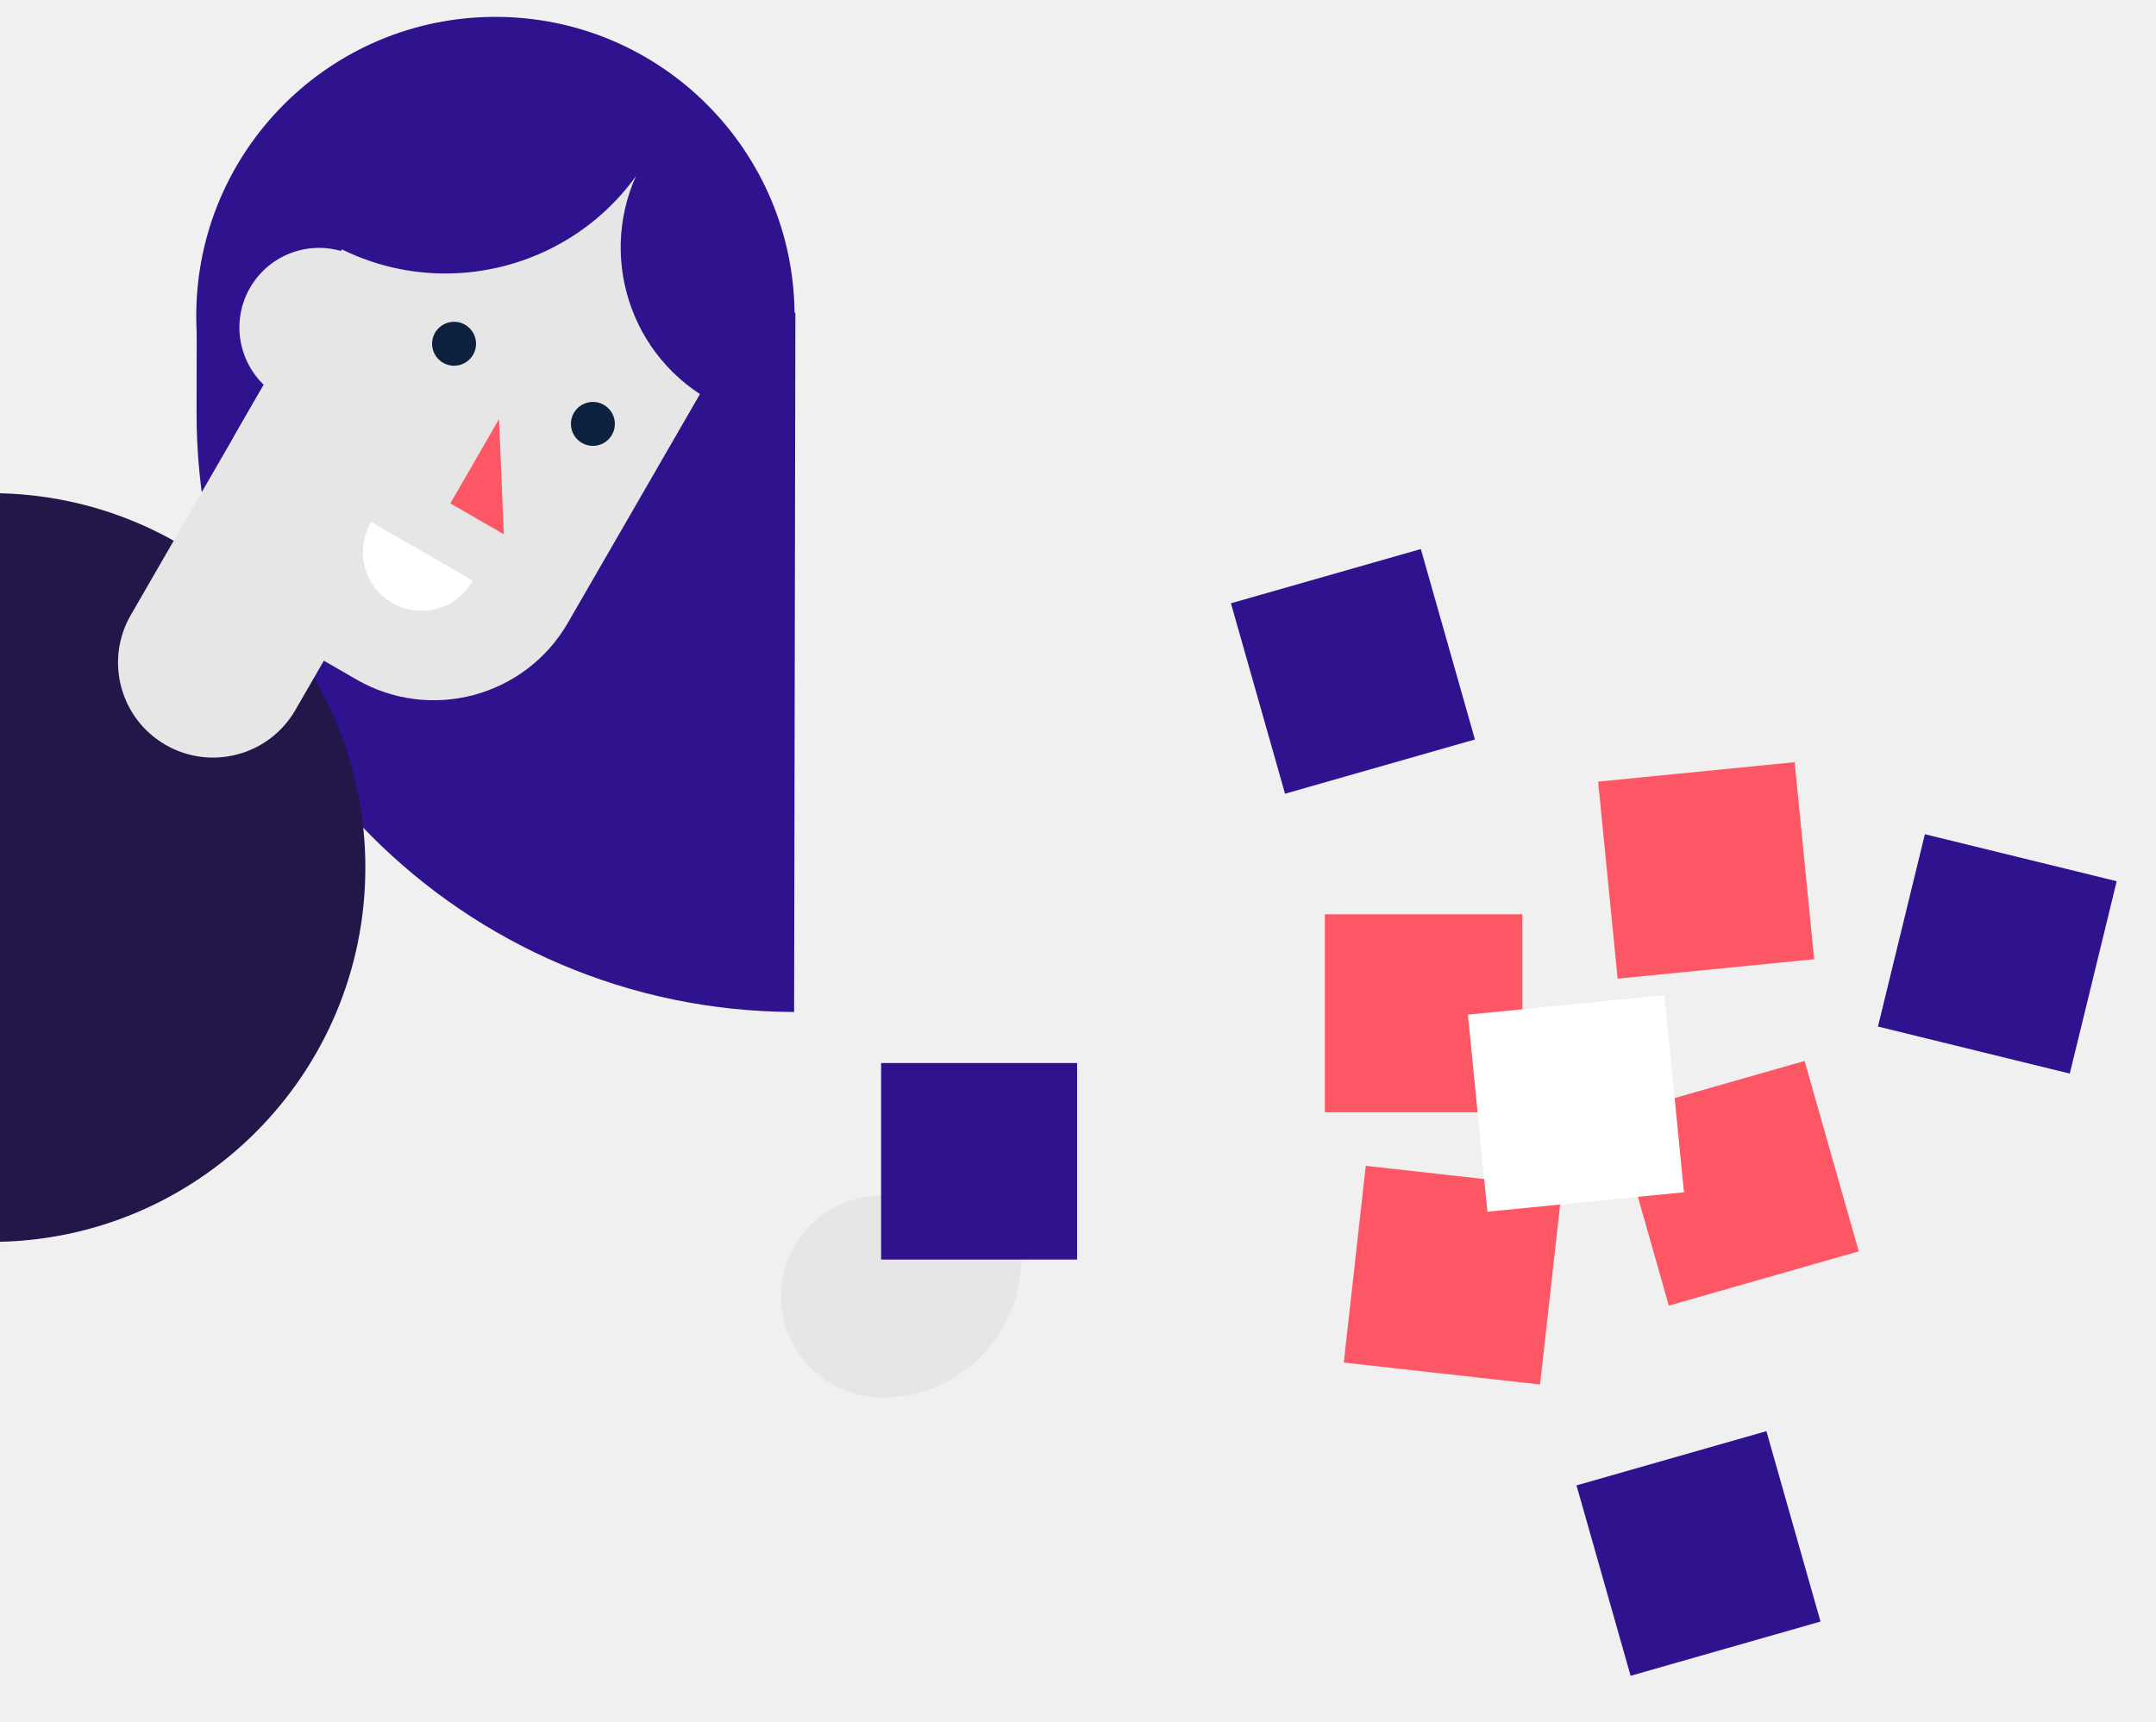
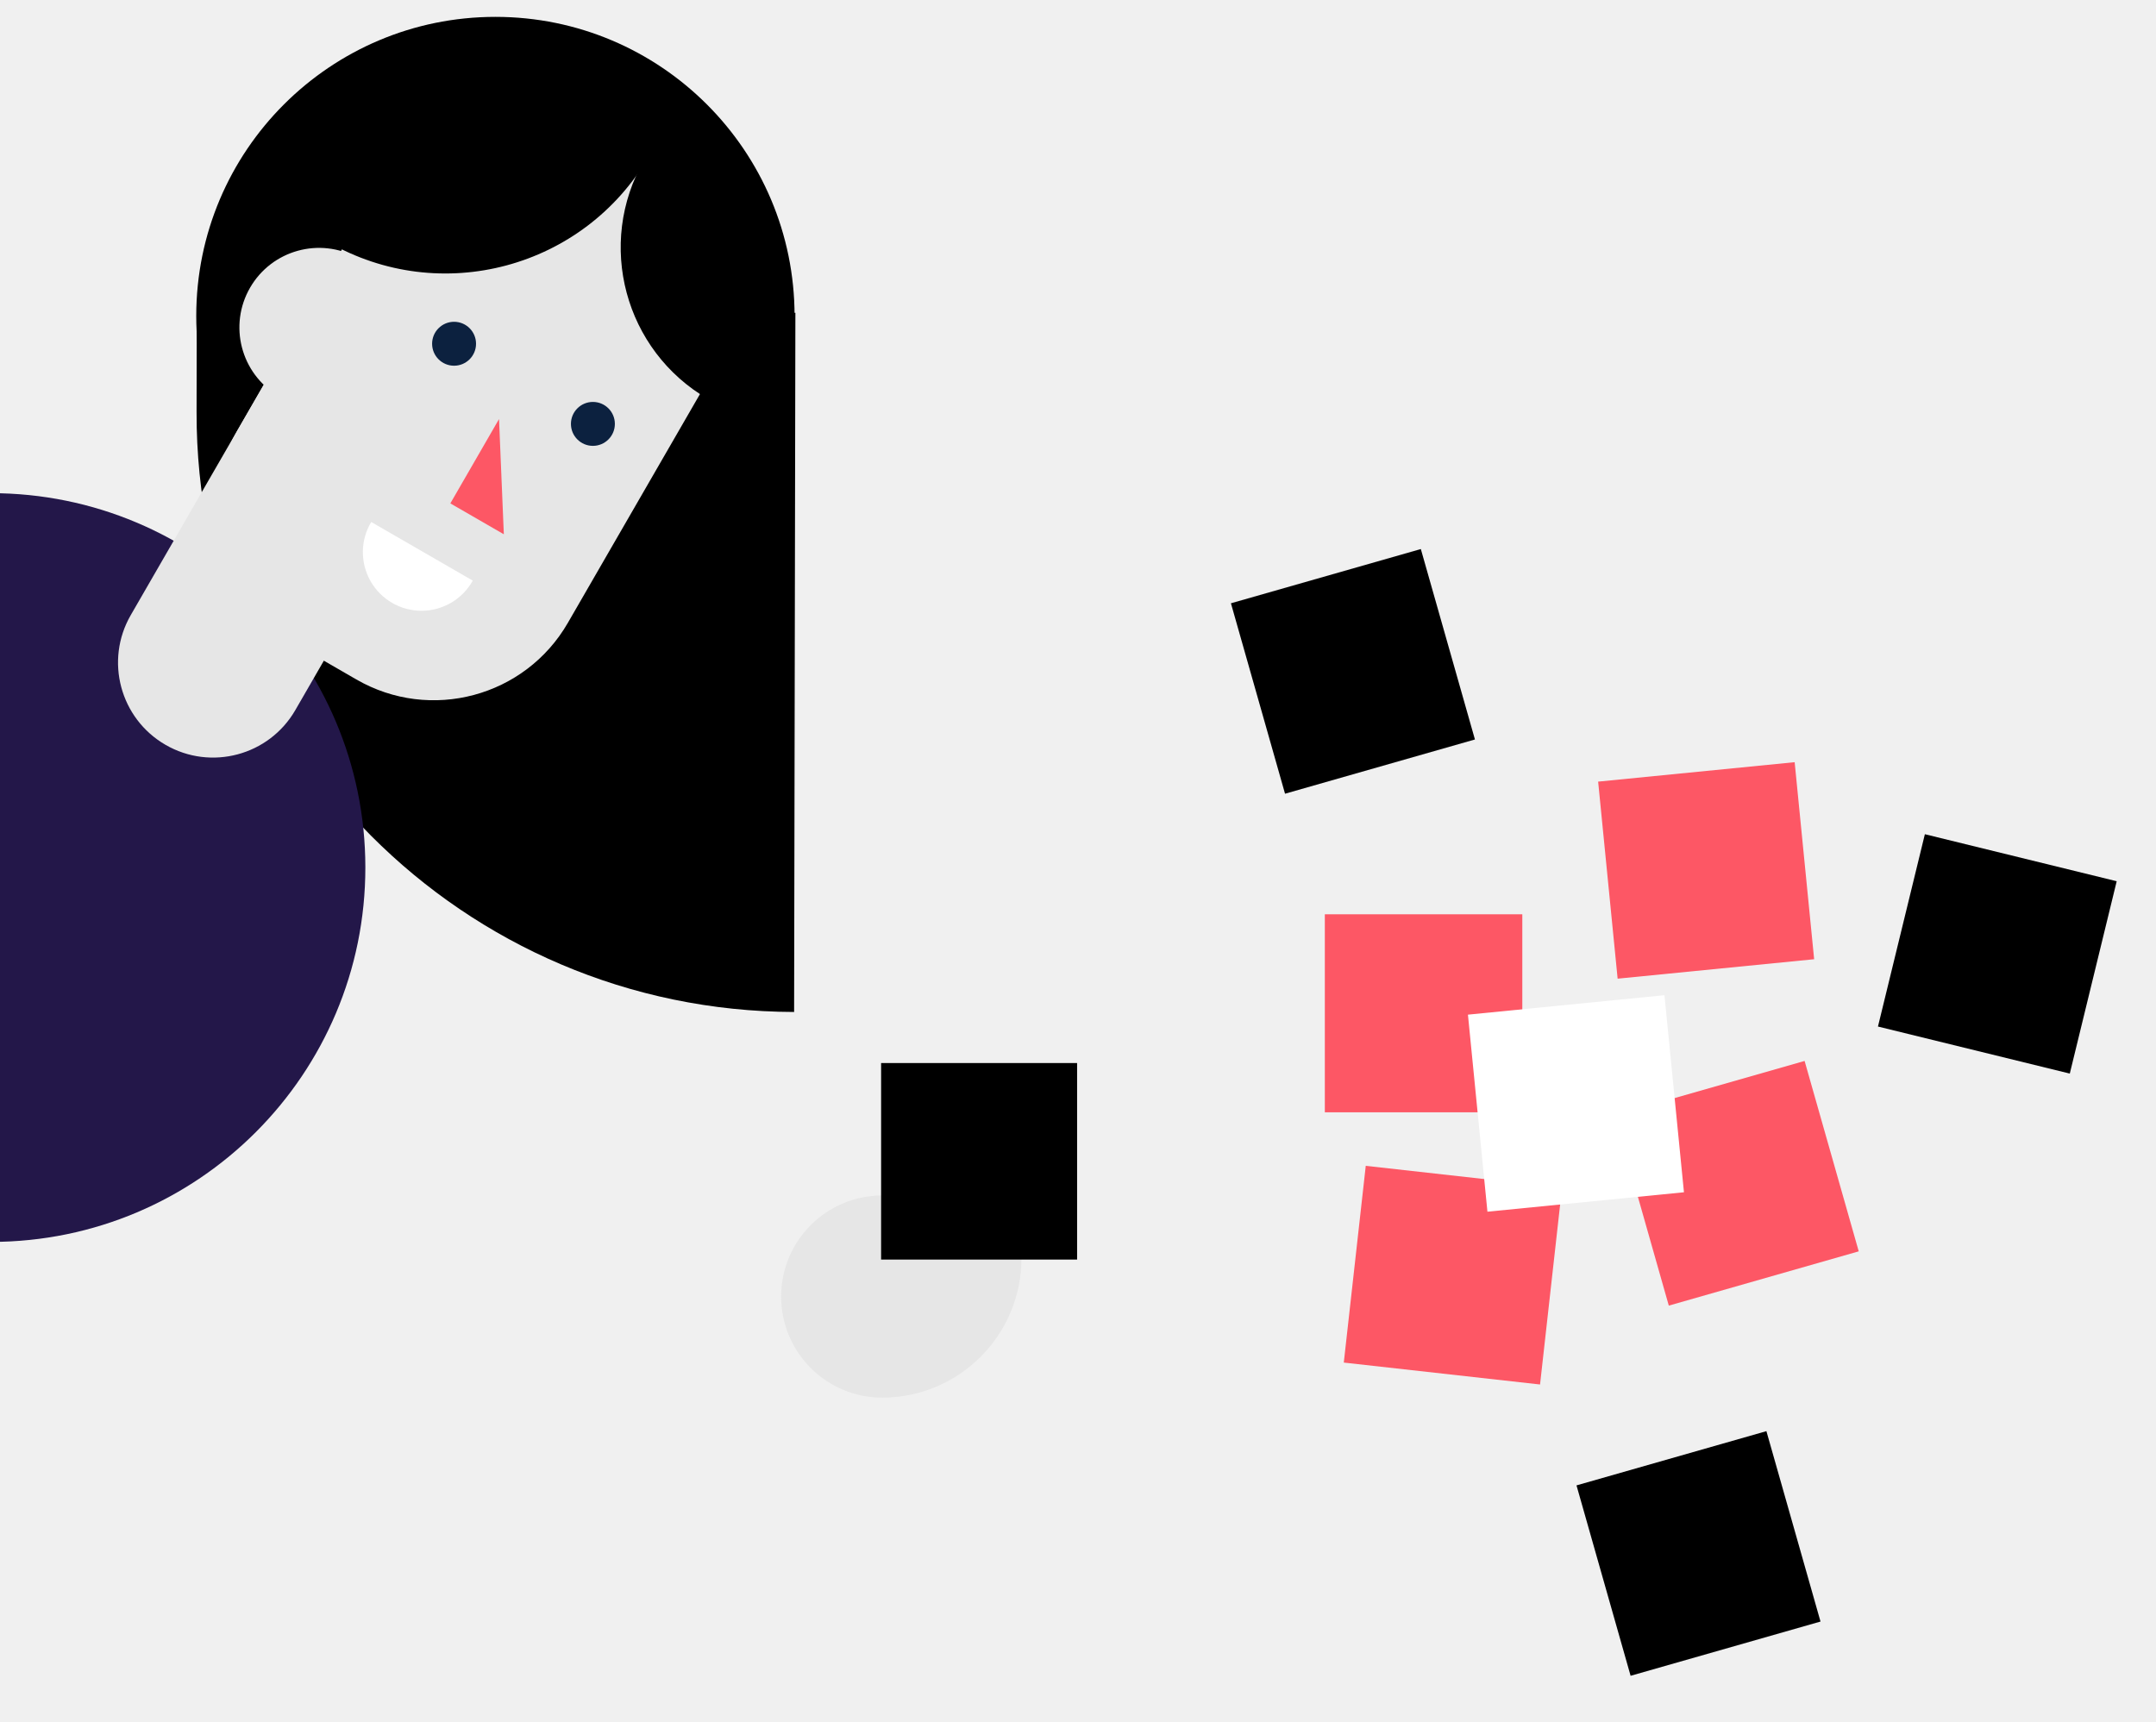
<svg xmlns="http://www.w3.org/2000/svg" id="Layer_1" data-name="Layer 1" viewBox="0 0 740 590.83">
  <defs>
-     <style>.cls-1{fill:#2f128d}.cls-2{fill:#231749}.cls-3{fill:#fd5765}.cls-4{fill:#fff}.cls-5{fill:#e6e6e6}.cls-6{fill:#0c213f}</style>
+     <style>.cls-1{fill:$light-blue}.cls-2{fill:#231749}.cls-3{fill:#fd5765}.cls-4{fill:#fff}.cls-5{fill:#e6e6e6}.cls-6{fill:#0c213f}</style>
  </defs>
  <path class="cls-1" d="M273 107.38l-.44 240C159.07 347.12 67.26 255 67.47 141.5l.07-38.15" />
  <path class="cls-2" d="M-3.2 169.29a128.51 128.51 0 0 1 128.6 128.42A128.51 128.51 0 0 1-3 426.31z" />
  <path class="cls-1" d="M710.41 368.53l-65.84-16.15 16.1-66.02 65.84 16.14-16.1 66.03zM506.24 253.84l-65.18 18.62-18.57-65.37 65.18-18.62 18.57 65.37zm118.61 302.79l-65.18 18.62-18.57-65.36 65.18-18.62 18.57 65.36z" />
  <path class="cls-3" d="M454.72 313.85h67.78v67.97h-67.78z" />
  <path class="cls-3" transform="rotate(-83.63 498.68 437.745)" d="M464.72 403.85h67.96v67.78h-67.96z" />
  <path class="cls-3" transform="rotate(-5.65 585.052 298.648)" d="M551.69 264.86h67.78v67.97h-67.78z" />
  <path class="cls-3" d="M554.21 382.81l65.18-18.62 18.58 65.36-65.19 18.63-18.57-65.37z" />
  <path class="cls-4" transform="rotate(-5.65 540.38 378.514)" d="M506.99 344.85h67.78v67.97h-67.78z" />
  <path class="cls-5" d="M303 431.9h47.6a47.87 47.87 0 0 1-47.6 47.87h-.32a34.7 34.7 0 0 1 .26-69.4z" />
  <path class="cls-1" d="M302.42 364.91h67.27v67.46h-67.27z" />
  <circle class="cls-1" cx="170.04" cy="108.47" r="102.68" />
  <rect class="cls-5" x="95.63" y="41.29" width="131.26" height="199.05" rx="53.13" transform="rotate(30 161.274 140.827)" />
  <rect class="cls-5" x="66.4" y="98.23" width="65.22" height="168.76" rx="32.61" transform="rotate(30 99.01 182.61)" />
  <path class="cls-5" d="M122.74 88.52a27.32 27.32 0 0 0-27.32 47.31z" />
  <circle class="cls-6" cx="155.85" cy="118" r="7.54" />
  <circle class="cls-6" cx="203.5" cy="145.51" r="7.54" />
  <path class="cls-4" d="M127.41 179.18a20.13 20.13 0 1 0 34.86 20.13z" />
  <path class="cls-3" d="M172.93 183.4l-18.36-10.6 16.71-28.95 1.65 39.55z" />
  <path class="cls-1" d="M222.77 53.54a80.66 80.66 0 0 1-110.18 29.52s13.17-49.6 59-59.08" />
  <path class="cls-1" d="M221.1 54.92a60.11 60.11 0 0 0 22 82.11l17.41-59.36z" />
</svg>
